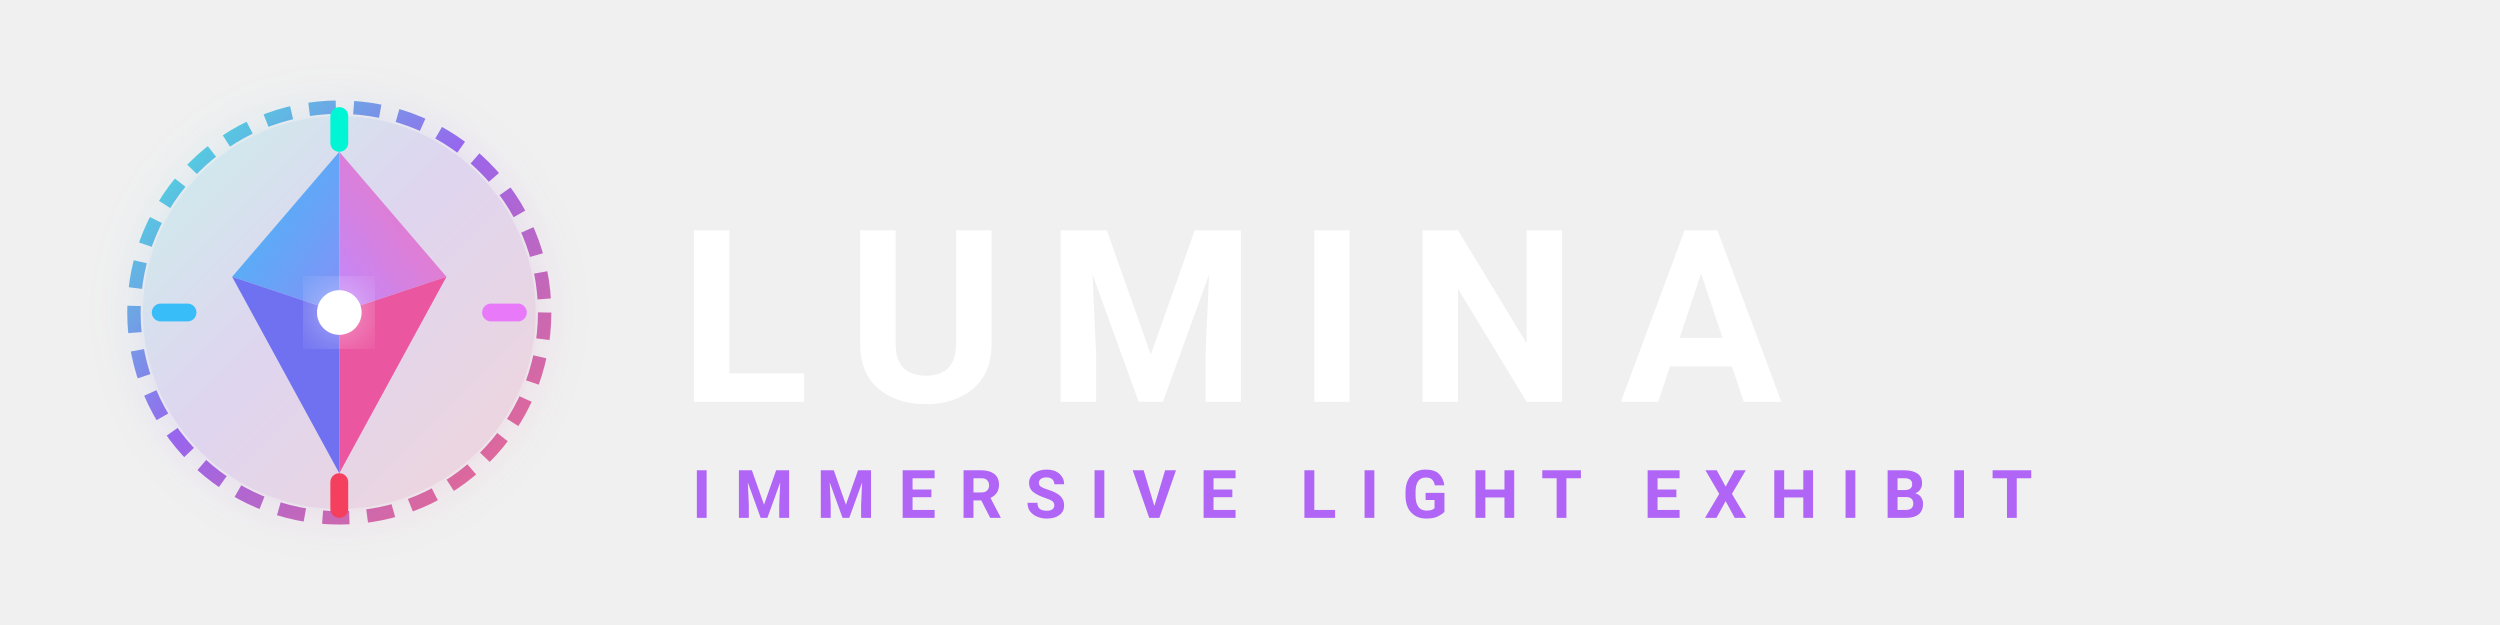
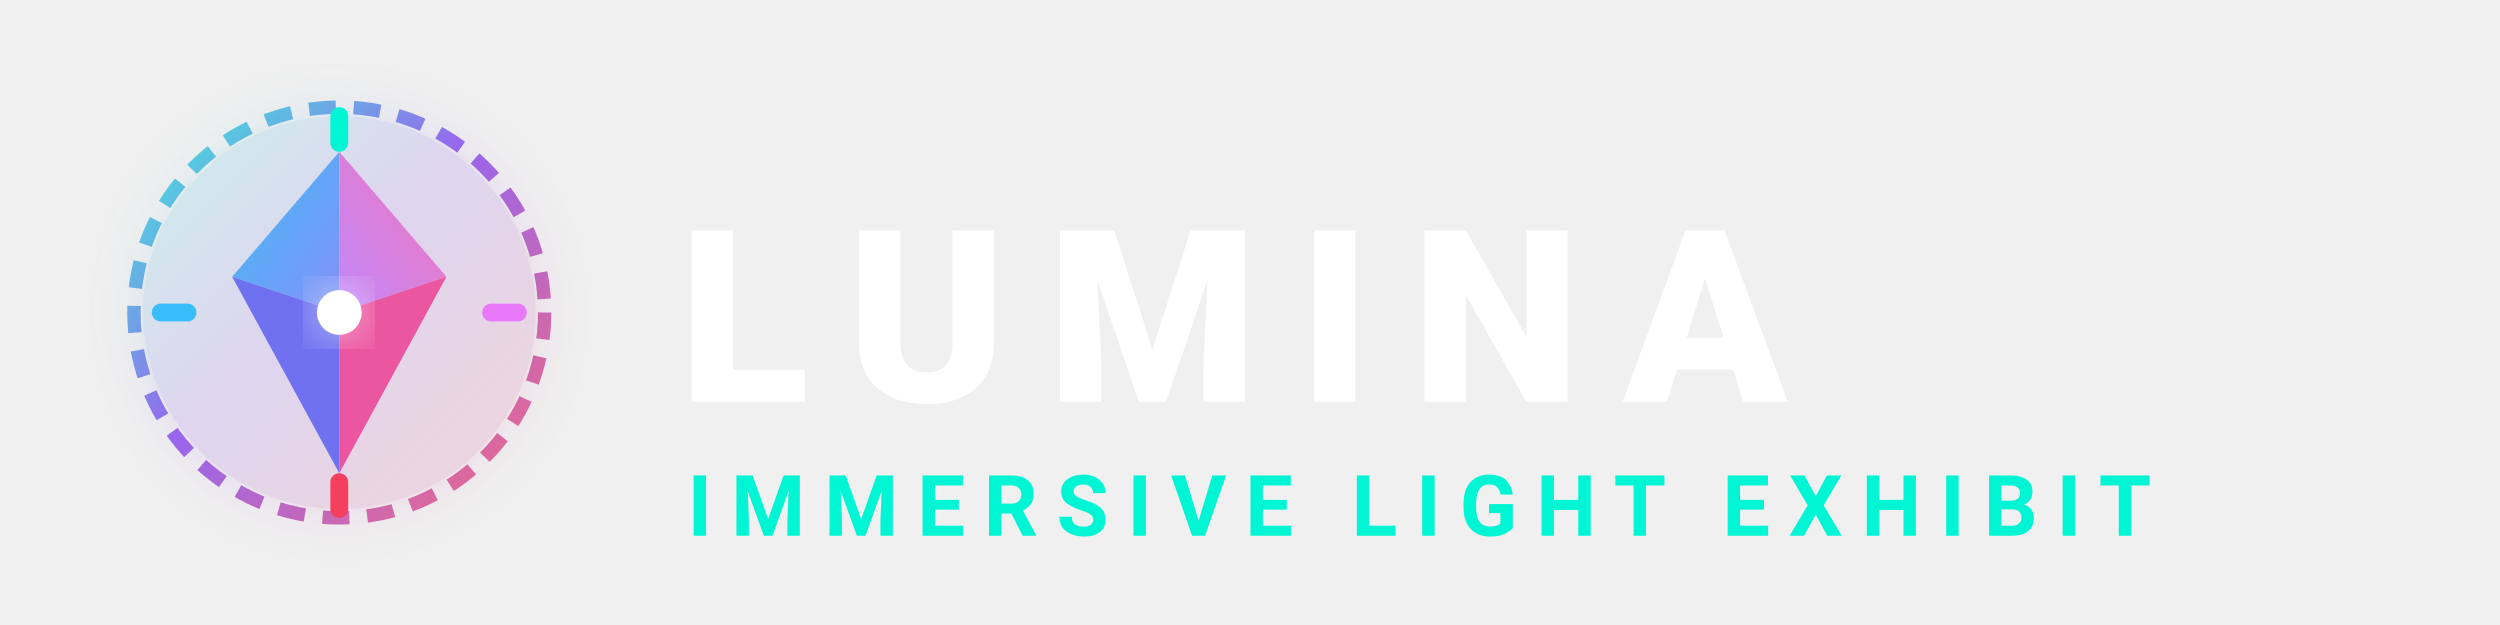
<svg xmlns="http://www.w3.org/2000/svg" viewBox="0 0 280 70" width="280" height="70">
  <defs>
    <linearGradient id="prismGrad" x1="0%" y1="0%" x2="100%" y2="100%">
      <stop offset="0%" stop-color="#00f5d4" />
      <stop offset="45%" stop-color="#7c3aed" />
      <stop offset="100%" stop-color="#f43f5e" />
    </linearGradient>
    <linearGradient id="facetGrad1" x1="0%" y1="0%" x2="100%" y2="100%">
      <stop offset="0%" stop-color="#38bdf8" />
      <stop offset="100%" stop-color="#818cf8" />
    </linearGradient>
    <linearGradient id="facetGrad2" x1="0%" y1="100%" x2="100%" y2="0%">
      <stop offset="0%" stop-color="#c084fc" />
      <stop offset="100%" stop-color="#f472b6" />
    </linearGradient>
    <filter id="lumGlow" x="-30%" y="-30%" width="160%" height="160%">
      <feGaussianBlur stdDeviation="3" result="blur" />
      <feComposite in="SourceGraphic" in2="blur" operator="over" />
    </filter>
  </defs>
  <g transform="translate(14, 11)">
    <circle cx="24" cy="24" r="22" fill="url(#prismGrad)" opacity="0.15" filter="url(#lumGlow)" />
    <circle cx="24" cy="24" r="23" fill="none" stroke="url(#prismGrad)" stroke-width="1.5" stroke-dasharray="3 2" opacity="0.75" />
    <polygon points="24,6 12,20 24,24" fill="url(#facetGrad1)" opacity="0.95" />
    <polygon points="24,6 36,20 24,24" fill="url(#facetGrad2)" opacity="0.95" />
    <polygon points="12,20 24,42 24,24" fill="#6366f1" opacity="0.9" />
    <polygon points="36,20 24,42 24,24" fill="#ec4899" opacity="0.9" />
    <circle cx="24" cy="24" r="2.5" fill="#ffffff" filter="url(#lumGlow)" />
    <line x1="24" y1="2" x2="24" y2="5" stroke="#00f5d4" stroke-width="2" stroke-linecap="round" />
    <line x1="24" y1="43" x2="24" y2="46" stroke="#f43f5e" stroke-width="2" stroke-linecap="round" />
    <line x1="4" y1="24" x2="7" y2="24" stroke="#38bdf8" stroke-width="2" stroke-linecap="round" />
    <line x1="41" y1="24" x2="44" y2="24" stroke="#e879f9" stroke-width="2" stroke-linecap="round" />
  </g>
  <g transform="translate(76, 26)">
-     <text x="0" y="19" font-family="'Outfit', -apple-system, BlinkMacSystemFont, 'Segoe UI', Roboto, sans-serif" font-size="27" font-weight="700" letter-spacing="4.5" fill="#ffffff">
+     <text x="0" y="19" font-family="'Outfit', -apple-system, BlinkMacSystemFont, 'Segoe UI', Roboto, sans-serif" font-size="27" font-weight="800" letter-spacing="4.5" fill="#ffffff">
      LUMINA
    </text>
-     <text x="1.5" y="32" font-family="'Outfit', -apple-system, BlinkMacSystemFont, 'Segoe UI', Roboto, sans-serif" font-size="7.5" font-weight="600" letter-spacing="2.6" fill="#a855f7" opacity="0.9">
+     <text x="1" y="34" font-family="'Outfit', -apple-system, BlinkMacSystemFont, 'Segoe UI', Roboto, sans-serif" font-size="9.5" font-weight="700" letter-spacing="2.1" fill="#00f5d4" opacity="1">
      IMMERSIVE LIGHT EXHIBIT
    </text>
  </g>
</svg>
